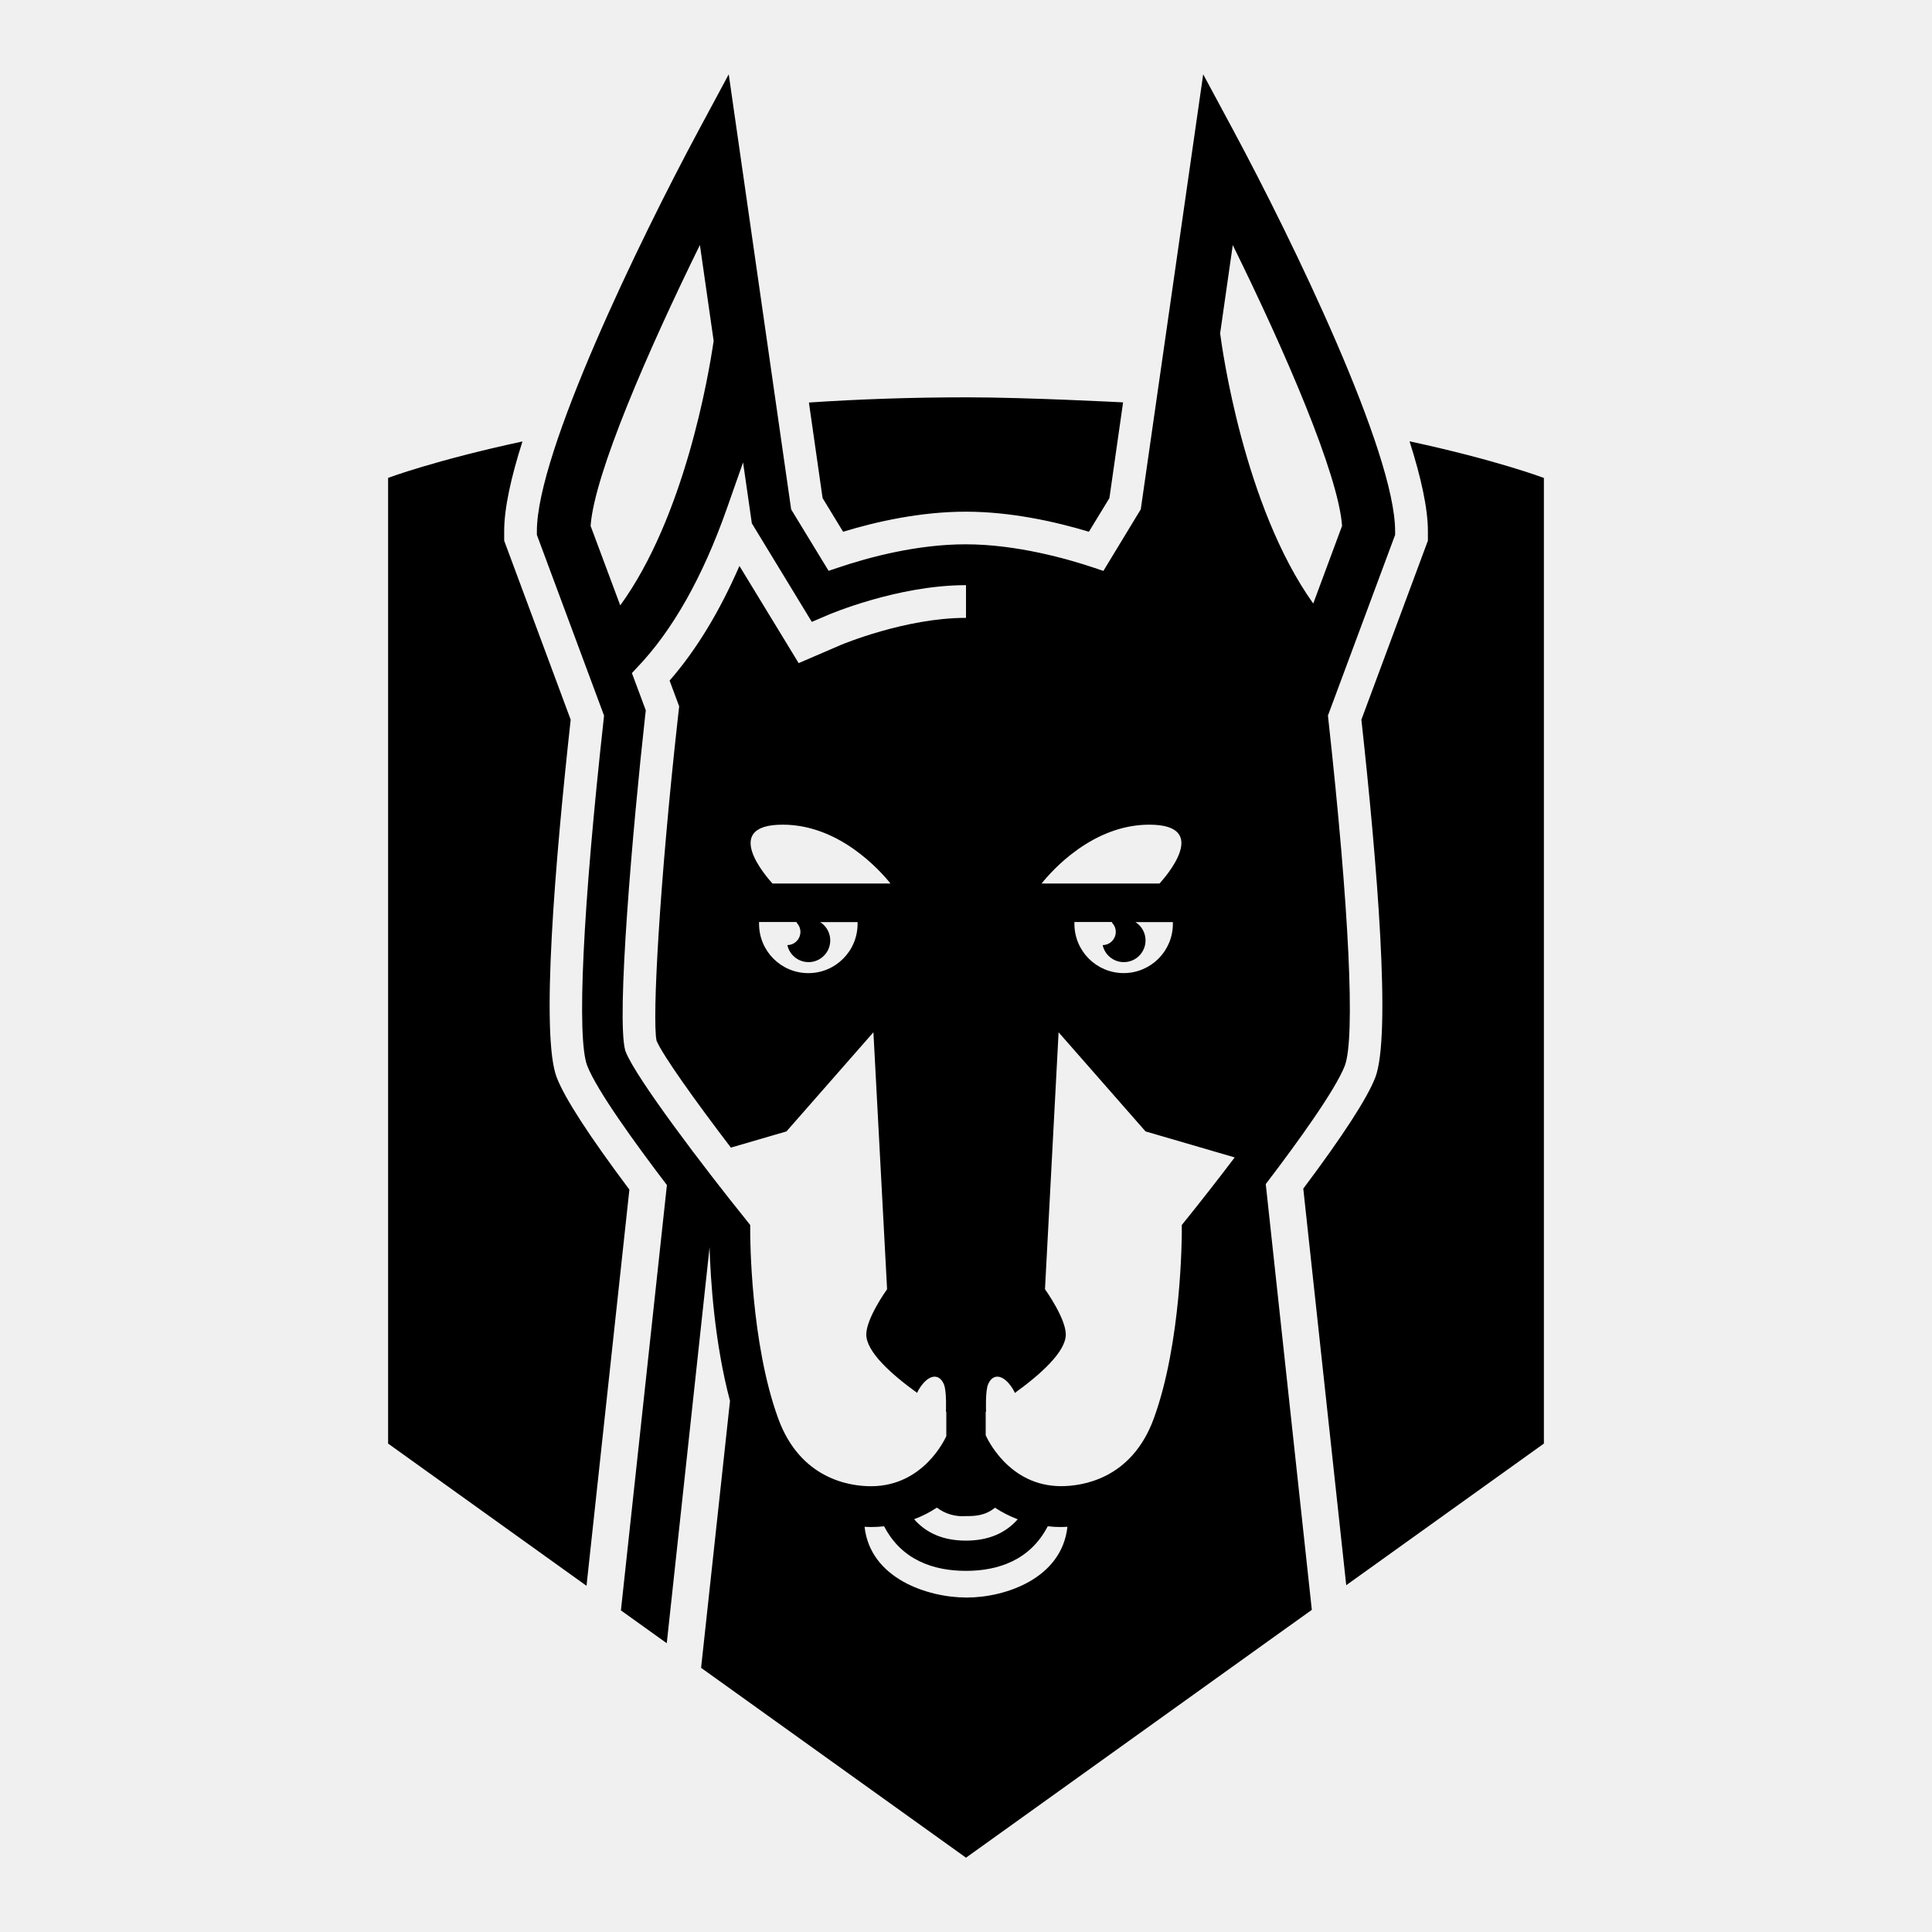
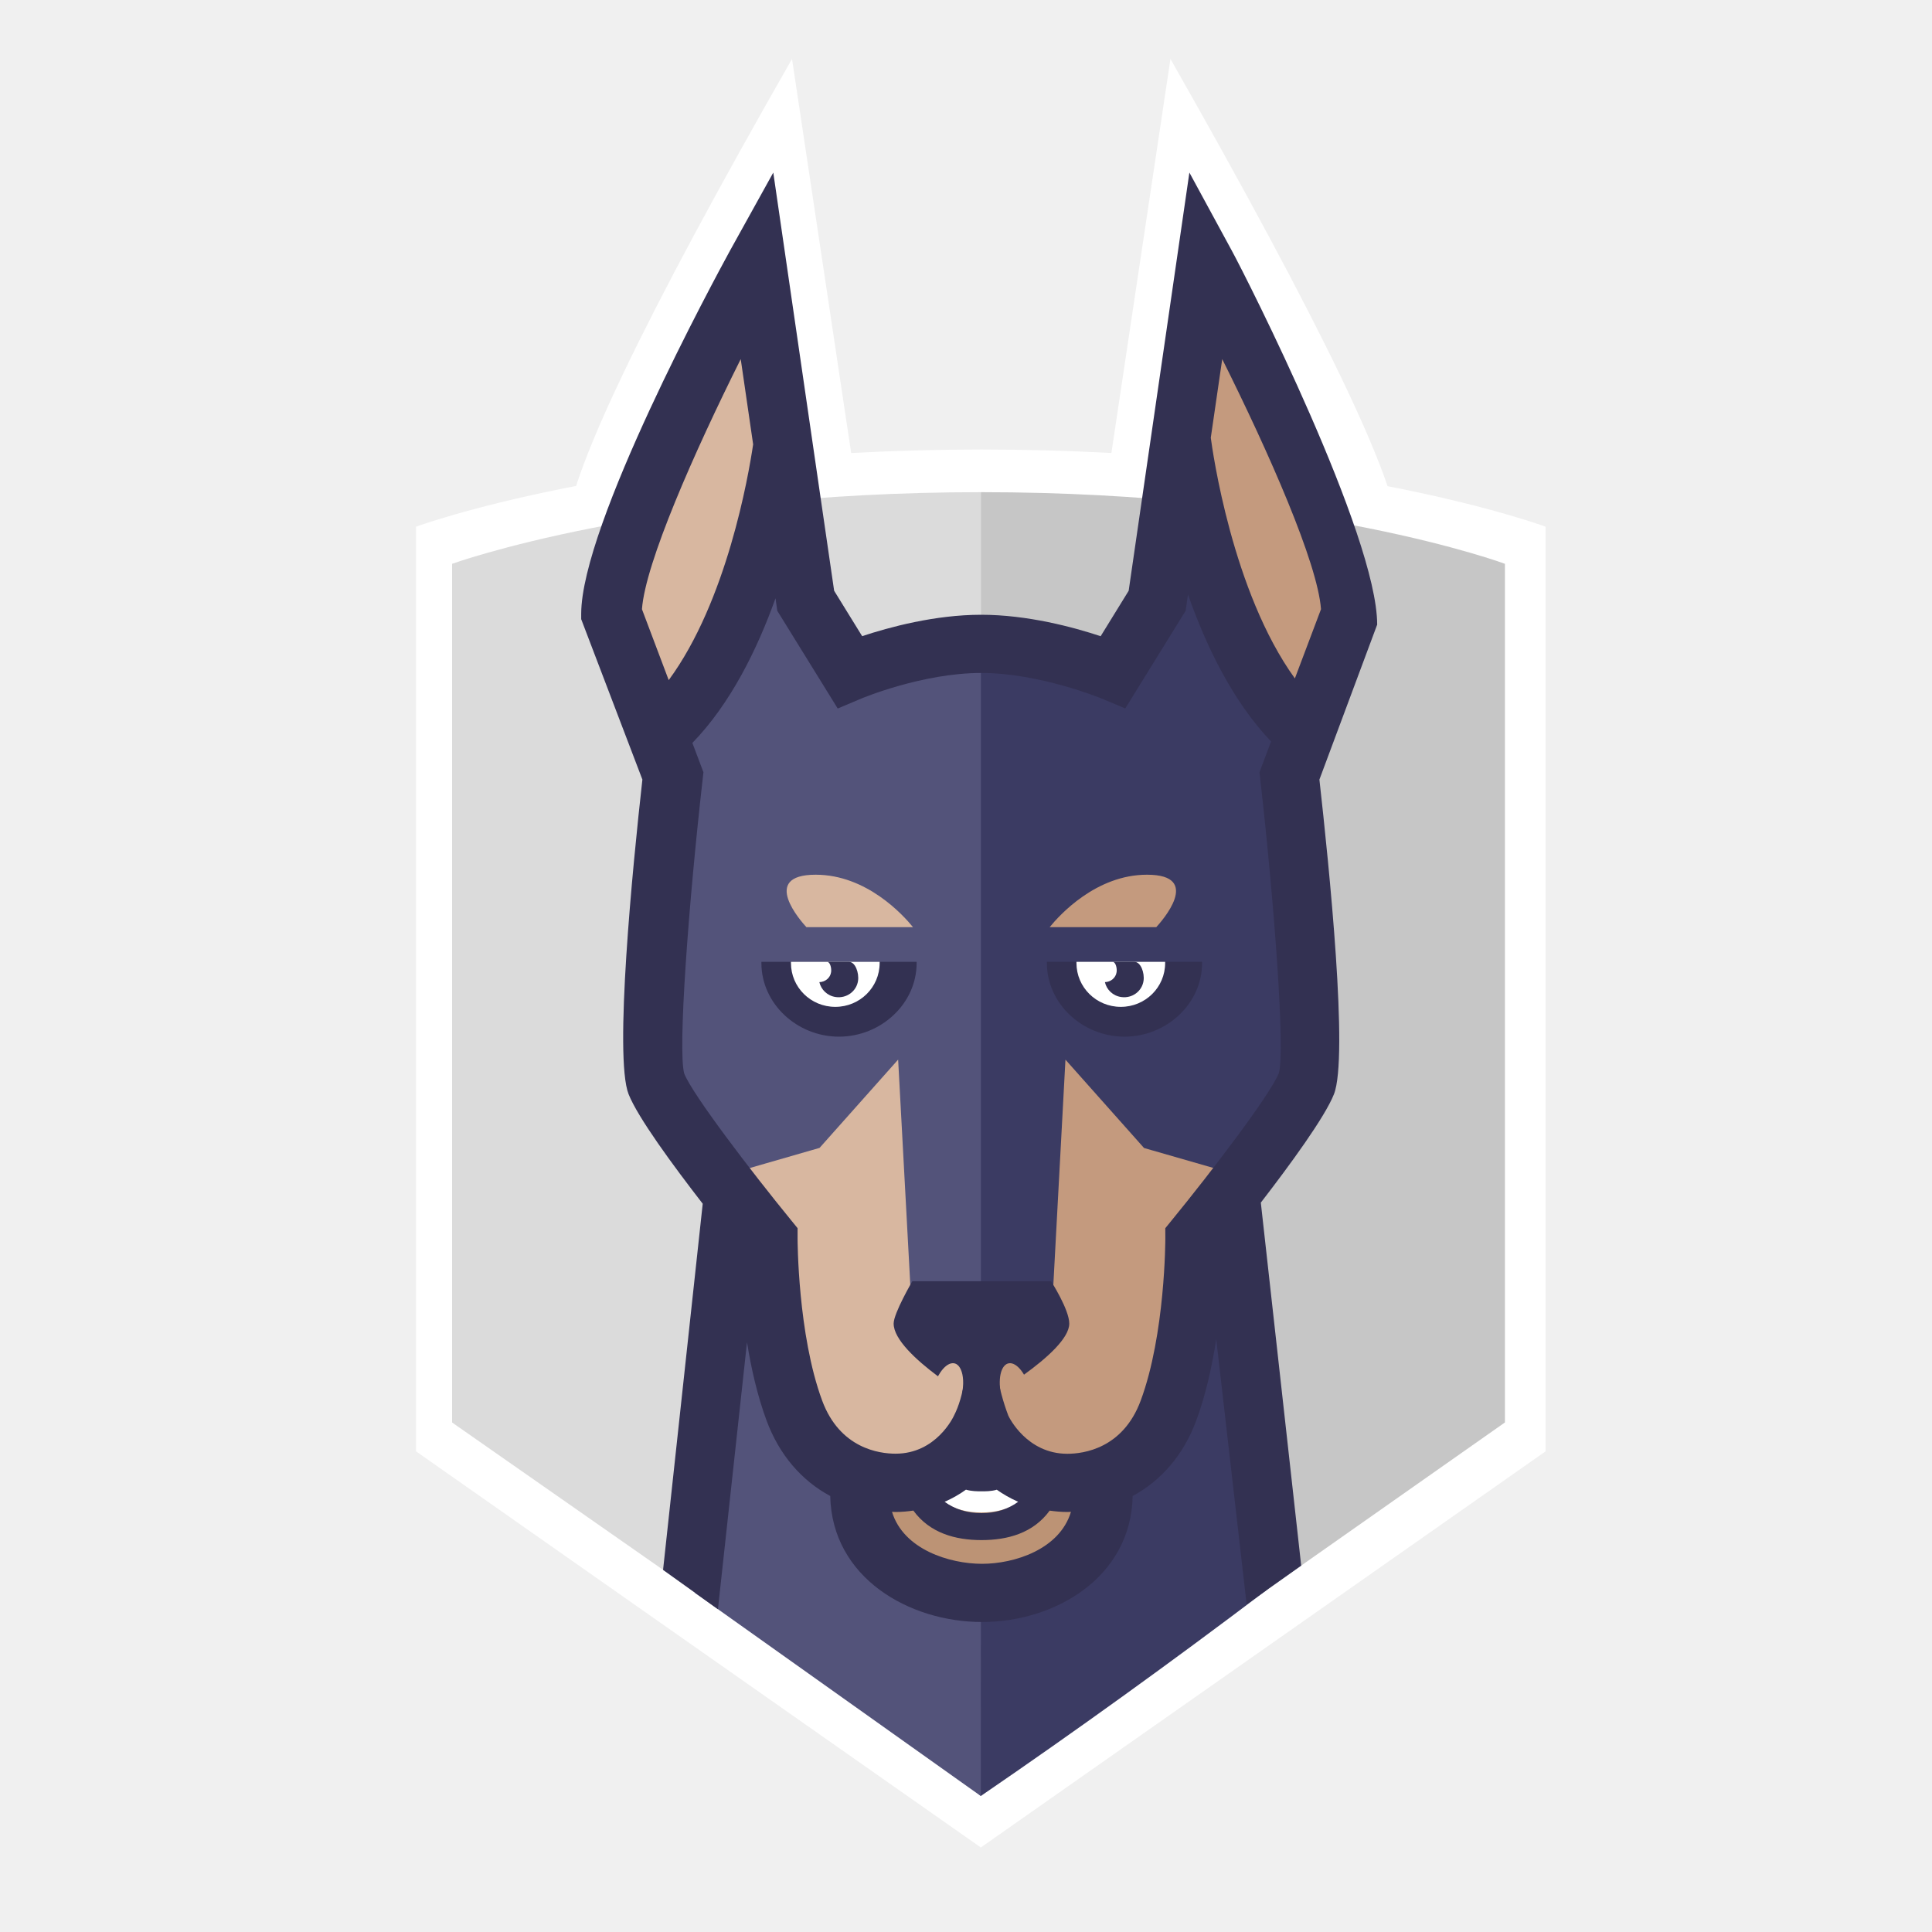
- <svg xmlns="http://www.w3.org/2000/svg" width="26" height="26" viewBox="0 0 26 26">
-   <g transform="translate(1, 1)">
-     <path fill="#000000" d="M17.097 13.344c.143-.37.06-2.117-.222-4.675l-.004-.04.904-2.431v-.05c0-1.06-1.374-3.9-2.186-5.41L15.192 0l-.84 5.854-.503.829-.125-.042c-.351-.118-1.042-.316-1.728-.316-.65 0-1.294.171-1.72.315l-.125.042-.504-.827L8.807 0l-.396.737c-.812 1.51-2.186 4.35-2.186 5.411v.05l.904 2.432-.004.039c-.283 2.558-.366 4.305-.222 4.674.13.332.642 1.041 1.072 1.605l-.619 5.724.617.442.576-5.329c.012.414.064 1.277.275 2.068l-.389 3.592L12 24l4.279-3.067.375-.268-.62-5.73c.428-.561.934-1.262 1.063-1.591zM15.59 2.298c.694 1.408 1.421 3.08 1.471 3.779l-.388 1.045c-.935-1.31-1.228-3.441-1.253-3.636zm-1.124 7.8c.84 0 .212.712.138.792h-1.587c.144-.18.69-.792 1.45-.792zm-.452 1.468a.178.178 0 0 1-.175.153.292.292 0 1 0 .441-.31h.504v.024a.662.662 0 0 1-1.325 0v-.025h.511l-.008.007c.039.038.06.093.052.15zM12.39 19.29c.097.064.2.115.306.156-.168.19-.399.287-.697.287-.299 0-.53-.097-.697-.288.107-.04.21-.092.306-.156a.573.573 0 0 0 .391.114c.103 0 .255 0 .391-.113zm-2.62-7.724a.178.178 0 0 1-.174.153.292.292 0 1 0 .441-.31h.504v.024a.662.662 0 0 1-1.326 0v-.025h.511l-.008.007c.039.038.06.093.052.15zm-.374-.676c-.074-.08-.702-.792.138-.792.759 0 1.305.612 1.45.792zM6.948 6.077c.05-.699.778-2.37 1.471-3.78l.185 1.29c-.07.48-.393 2.37-1.257 3.56zM9.473 18.09c-.373-1.02-.377-2.446-.377-2.507v-.097l-.06-.076c-.551-.683-1.477-1.9-1.616-2.257l-.005-.014c-.124-.43.1-2.997.268-4.513l.008-.066-.187-.502.07-.075c.476-.497.88-1.213 1.203-2.126L9 5.223l.118.82.807 1.326.22-.094c.009-.004.934-.4 1.851-.4H12v.44h-.004c-.812 0-1.669.36-1.677.363l-.571.246-.797-1.308c-.27.62-.585 1.137-.94 1.543l.129.347-.019.169c-.24 2.156-.348 4.044-.285 4.332.086.2.523.812 1 1.437l.748-.218 1.17-1.334.184 3.458c-.011.015-.28.393-.28.609 0 .235.344.541.685.786.005-.01.007-.02.013-.03.12-.212.275-.251.346-.087.04.092.028.369.028.369l.005.002v.328c-.013.027-.302.674-1.014.674-.275 0-.948-.089-1.248-.911zm2.536 2.409c-.527 0-1.297-.257-1.374-.952.029.001.057.003.086.003.06 0 .119-.003.177-.01.235.455.665.6 1.102.6.436 0 .865-.146 1.1-.6.059.007.119.01.18.01.029 0 .057-.002.085-.003-.076.695-.835.952-1.356.952zm2.956-5.09l-.061.077v.097c0 .06-.004 1.487-.377 2.507-.3.822-.973.91-1.248.91-.71 0-1.002-.658-1.014-.686V18l.005-.004s-.012-.276.028-.368c.07-.164.226-.126.346.088.006.009.009.02.013.03.34-.246.686-.552.686-.787 0-.216-.269-.593-.28-.61l.183-3.457 1.17 1.334 1.2.35c-.23.304-.463.6-.651.834zm-8.472-1.907c-.22-.563-.022-2.916.187-4.817l-.895-2.409v-.128c0-.312.095-.734.246-1.207-1.177.253-1.808.49-1.808.49v12.996l2.67 1.914.577-5.332c-.538-.718-.868-1.226-.977-1.507zm3.853-7.346c.446-.136 1.042-.27 1.65-.27.61 0 1.21.135 1.658.27l.276-.453.184-1.288s-1.288-.068-2.103-.068c-.759 0-1.467.026-2.125.07l.184 1.286zm7.623-1.217c.151.474.247.896.247 1.21v.127l-.895 2.409c.208 1.901.406 4.253.186 4.818-.109.279-.435.782-.968 1.493l.578 5.337 2.66-1.906V5.432s-.632-.24-1.808-.493Z" />
+ <svg xmlns="http://www.w3.org/2000/svg" width="40" height="40" viewBox="0 0 40 40">
+   <path d="M28.933 10.991H11.734C11.734 9.913 13.289 6.656 16.398 1.22C16.398 1.22 16.828 4.087 17.689 9.822L22.944 9.822L24.233 1.22C27.366 6.729 28.933 9.986 28.933 10.991Z" fill="white" />
+   <path d="M20.307 38.25L8.613 30.048V10.905C8.613 10.905 12.937 9.307 20.322 9.307C27.708 9.307 32 10.905 32 10.905V30.048L20.307 38.25Z" fill="white" />
+   <path d="M20.307 37.097L9.36 29.451V11.673C9.36 11.673 13.454 10.19 20.307 10.19V37.097Z" fill="#DBDBDB" />
+   <path d="M20.322 10.19C20.317 10.19 20.312 10.19 20.307 10.19V37.074H20.307L31.158 29.45V11.673C31.158 11.673 27.175 10.19 20.322 10.19Z" fill="#C6C6C6" />
+   <path d="M26.231 32.914L25.308 24.884H20.234C20.234 31.257 20.234 35.334 20.234 37.115L20.307 37.184C22.281 35.833 24.256 34.409 26.231 32.914Z" fill="#3B3B63" />
+   <path d="M14.387 32.977L20.307 37.185L20.31 24.64H15.183L14.387 32.977Z" fill="#53537A" />
+   <path d="M22.841 30.6C22.841 31.98 21.533 32.664 20.333 32.664C19.134 32.664 17.799 31.98 17.799 30.6" fill="#BC9375" />
+   <path d="M20.32 31.314C19.357 31.314 18.888 30.618 18.888 29.186H19.348C19.348 30.862 20.004 30.862 20.32 30.862C20.636 30.862 21.292 30.862 21.292 29.186H21.751C21.751 30.618 21.283 31.314 20.32 31.314Z" fill="white" />
+   <path d="M20.307 29.536C20.604 30.303 21.176 30.687 22.025 30.687C22.857 30.687 23.725 30.256 24.12 29.191C24.672 27.7 24.666 25.626 24.666 25.626C24.666 25.626 27.119 22.602 27.119 21.579C27.119 21.579 24.848 21.579 20.307 21.579V29.536Z" fill="#C49A7E" />
+   <path d="M13.397 21.579C13.397 22.763 15.829 25.626 15.829 25.626C15.829 25.626 15.822 27.7 16.375 29.191C16.769 30.255 17.638 30.687 18.469 30.687C19.319 30.687 19.931 30.303 20.307 29.536V21.579H13.397Z" fill="#D8B7A0" />
+   <path d="M26.826 14.77C24.935 12.86 24.462 8.879 24.462 8.879C24.109 10.133 23.342 13.832 23.342 13.832C23.342 13.832 21.852 13.358 20.247 13.355C20.194 13.355 20.194 18.339 20.247 28.306L21.775 27.219L22.059 21.939L23.686 23.768L25.782 24.371C25.782 24.371 26.566 23.82 26.566 23.822C26.899 23.363 27.01 22.971 27.09 22.768C27.381 22.03 26.728 16.38 26.728 16.38C26.496 15.902 26.826 14.77 26.826 14.77Z" fill="#3B3B63" />
+   <path d="M17.312 13.832C17.312 13.832 16.545 10.133 16.192 8.879C16.192 8.879 15.72 12.86 13.829 14.769C13.829 14.769 14.159 15.902 13.927 16.38C13.927 16.38 13.273 22.03 13.564 22.767C13.644 22.971 13.756 23.362 14.088 23.821C14.088 23.819 14.873 24.37 14.873 24.37L16.968 23.766L18.595 21.938L18.88 27.218L20.309 28.277V13.327C18.698 13.33 17.312 13.832 17.312 13.832Z" fill="#53537A" />
+   <path d="M25.503 5.189C25.817 5.765 28.513 11.088 28.513 12.932L27.317 16.14C27.519 17.951 27.922 21.885 27.618 22.654C27.43 23.129 26.715 24.107 26.104 24.899L26.94 32.415L25.81 33.216L25.181 27.725C25.095 28.282 24.965 28.877 24.767 29.411C24.505 30.119 24.043 30.655 23.451 30.972C23.416 32.668 21.829 33.582 20.333 33.582C18.825 33.582 17.224 32.668 17.189 30.973C16.596 30.655 16.133 30.119 15.871 29.411C15.681 28.898 15.552 28.329 15.466 27.79L14.864 33.317L13.728 32.503L14.549 24.922C13.932 24.126 13.204 23.134 13.014 22.653C12.711 21.884 13.097 17.951 13.3 16.14L12.033 12.819V12.711C12.033 10.867 14.8 5.765 15.114 5.189L16.01 3.573C16.556 7.318 16.829 9.193 16.828 9.196L17.27 12.231L17.85 13.171C18.408 12.986 19.355 12.728 20.314 12.728C21.274 12.728 22.227 12.986 22.788 13.172L23.368 12.231L24.625 3.573L25.503 5.189ZM20.333 32.377C20.995 32.377 21.938 32.082 22.173 31.301C22.148 31.302 22.124 31.304 22.098 31.304C21.97 31.304 21.849 31.292 21.732 31.276C21.391 31.744 20.859 31.886 20.32 31.886C19.782 31.886 19.251 31.742 18.91 31.275C18.793 31.292 18.671 31.304 18.541 31.304C18.516 31.304 18.492 31.302 18.468 31.301C18.706 32.082 19.661 32.377 20.333 32.377ZM19.558 31.093C19.763 31.244 20.017 31.328 20.32 31.328C20.622 31.328 20.875 31.244 21.08 31.093C20.916 31.021 20.768 30.936 20.638 30.843C20.52 30.877 20.407 30.876 20.32 30.876C20.232 30.876 20.118 30.876 19.999 30.842C19.869 30.936 19.721 31.021 19.558 31.093ZM24.262 25.262C25.075 24.267 26.3 22.666 26.477 22.217C26.611 21.756 26.383 18.696 26.092 16.131L26.076 15.989L26.316 15.352C25.525 14.521 24.973 13.383 24.596 12.309L24.547 12.646L23.297 14.668L22.81 14.463C22.798 14.458 21.524 13.933 20.315 13.933C19.098 13.933 17.845 14.457 17.832 14.463L17.344 14.669L16.093 12.646L16.056 12.387C15.675 13.452 15.122 14.57 14.335 15.382L14.564 15.989L14.548 16.132C14.257 18.696 14.029 21.756 14.167 22.229C14.34 22.666 15.565 24.268 16.378 25.262L16.513 25.428L16.513 25.641C16.513 25.661 16.515 27.628 17.022 28.998C17.39 29.991 18.207 30.097 18.542 30.097C19.383 30.097 19.739 29.337 19.753 29.305C19.951 28.923 20.049 28.296 20.049 27.423H20.558C20.558 28.124 20.664 28.753 20.876 29.309C20.888 29.336 21.253 30.099 22.098 30.099C22.432 30.099 23.249 29.991 23.617 28.998C24.126 27.624 24.127 25.661 24.127 25.642L24.126 25.429L24.262 25.262Z" fill="#333152" />
+   <path d="M24.123 19.914H22.287H21.675V19.939C21.675 20.781 22.414 21.463 23.281 21.463C24.149 21.463 24.888 20.781 24.888 19.939V19.914H24.123Z" fill="#333152" />
+   <path d="M22.287 19.914V19.939C22.287 20.44 22.696 20.846 23.205 20.846C23.714 20.846 24.123 20.44 24.123 19.939V19.914H22.287Z" fill="white" />
+   <path d="M23.058 19.914C23.054 19.914 23.05 19.916 23.047 19.917C23.1 19.928 23.13 20.047 23.118 20.126C23.101 20.247 22.996 20.331 22.876 20.334C22.911 20.492 23.042 20.619 23.216 20.643C23.439 20.674 23.645 20.524 23.676 20.305C23.699 20.144 23.62 19.914 23.488 19.914H23.058Z" fill="#333152" />
+   <path d="M18.212 19.914H16.376H15.764V19.939C15.764 20.781 16.503 21.463 17.37 21.463C18.238 21.463 18.978 20.781 18.978 19.939V19.914H18.212Z" fill="#333152" />
+   <path d="M16.376 19.914V19.939C16.376 20.44 16.785 20.846 17.294 20.846C17.803 20.846 18.212 20.44 18.212 19.939V19.914H16.376Z" fill="white" />
+   <path d="M17.578 19.914H17.147C17.143 19.914 17.139 19.916 17.136 19.917C17.189 19.928 17.218 20.047 17.207 20.126C17.19 20.247 17.085 20.331 16.964 20.334C17 20.492 17.131 20.619 17.305 20.643C17.527 20.674 17.734 20.524 17.765 20.305C17.788 20.144 17.709 19.914 17.578 19.914Z" fill="#333152" />
+   <path d="M23.939 19.196C24.041 19.085 24.914 18.11 23.747 18.11C22.692 18.11 21.933 18.948 21.732 19.196H23.939Z" fill="#C49A7E" />
+   <path d="M18.903 19.196C18.702 18.948 17.943 18.11 16.888 18.11C15.721 18.11 16.594 19.085 16.696 19.196H18.903Z" fill="#D8B7A0" />
+   <path d="M13.291 12.613C13.36 11.657 14.371 9.366 15.336 7.435L15.593 9.2C15.495 9.86 15.047 12.449 13.845 14.081L13.291 12.613Z" fill="#D8B7A0" />
+   <path d="M25.068 9.063L25.305 7.435C26.269 9.365 27.28 11.657 27.35 12.613L26.809 14.046C25.51 12.249 25.103 9.329 25.068 9.063Z" fill="#C49A7E" />
+   <g>
+     <path d="M19.42 28.495C18.967 28.157 18.502 27.73 18.502 27.403C18.502 27.188 18.889 26.526 18.889 26.526H21.761C21.761 26.526 22.138 27.113 22.138 27.403C22.138 27.708 21.669 28.123 21.201 28.461C21.042 28.191 20.839 28.144 20.745 28.357C20.697 28.467 20.688 28.626 20.711 28.792C20.456 28.954 20.27 29.058 20.27 29.058C20.27 29.058 20.126 28.975 19.921 28.842C19.954 28.658 19.948 28.478 19.894 28.357C19.8 28.141 19.593 28.192 19.433 28.472C19.428 28.48 19.424 28.487 19.42 28.495Z" fill="#333152" />
  </g>
</svg>
